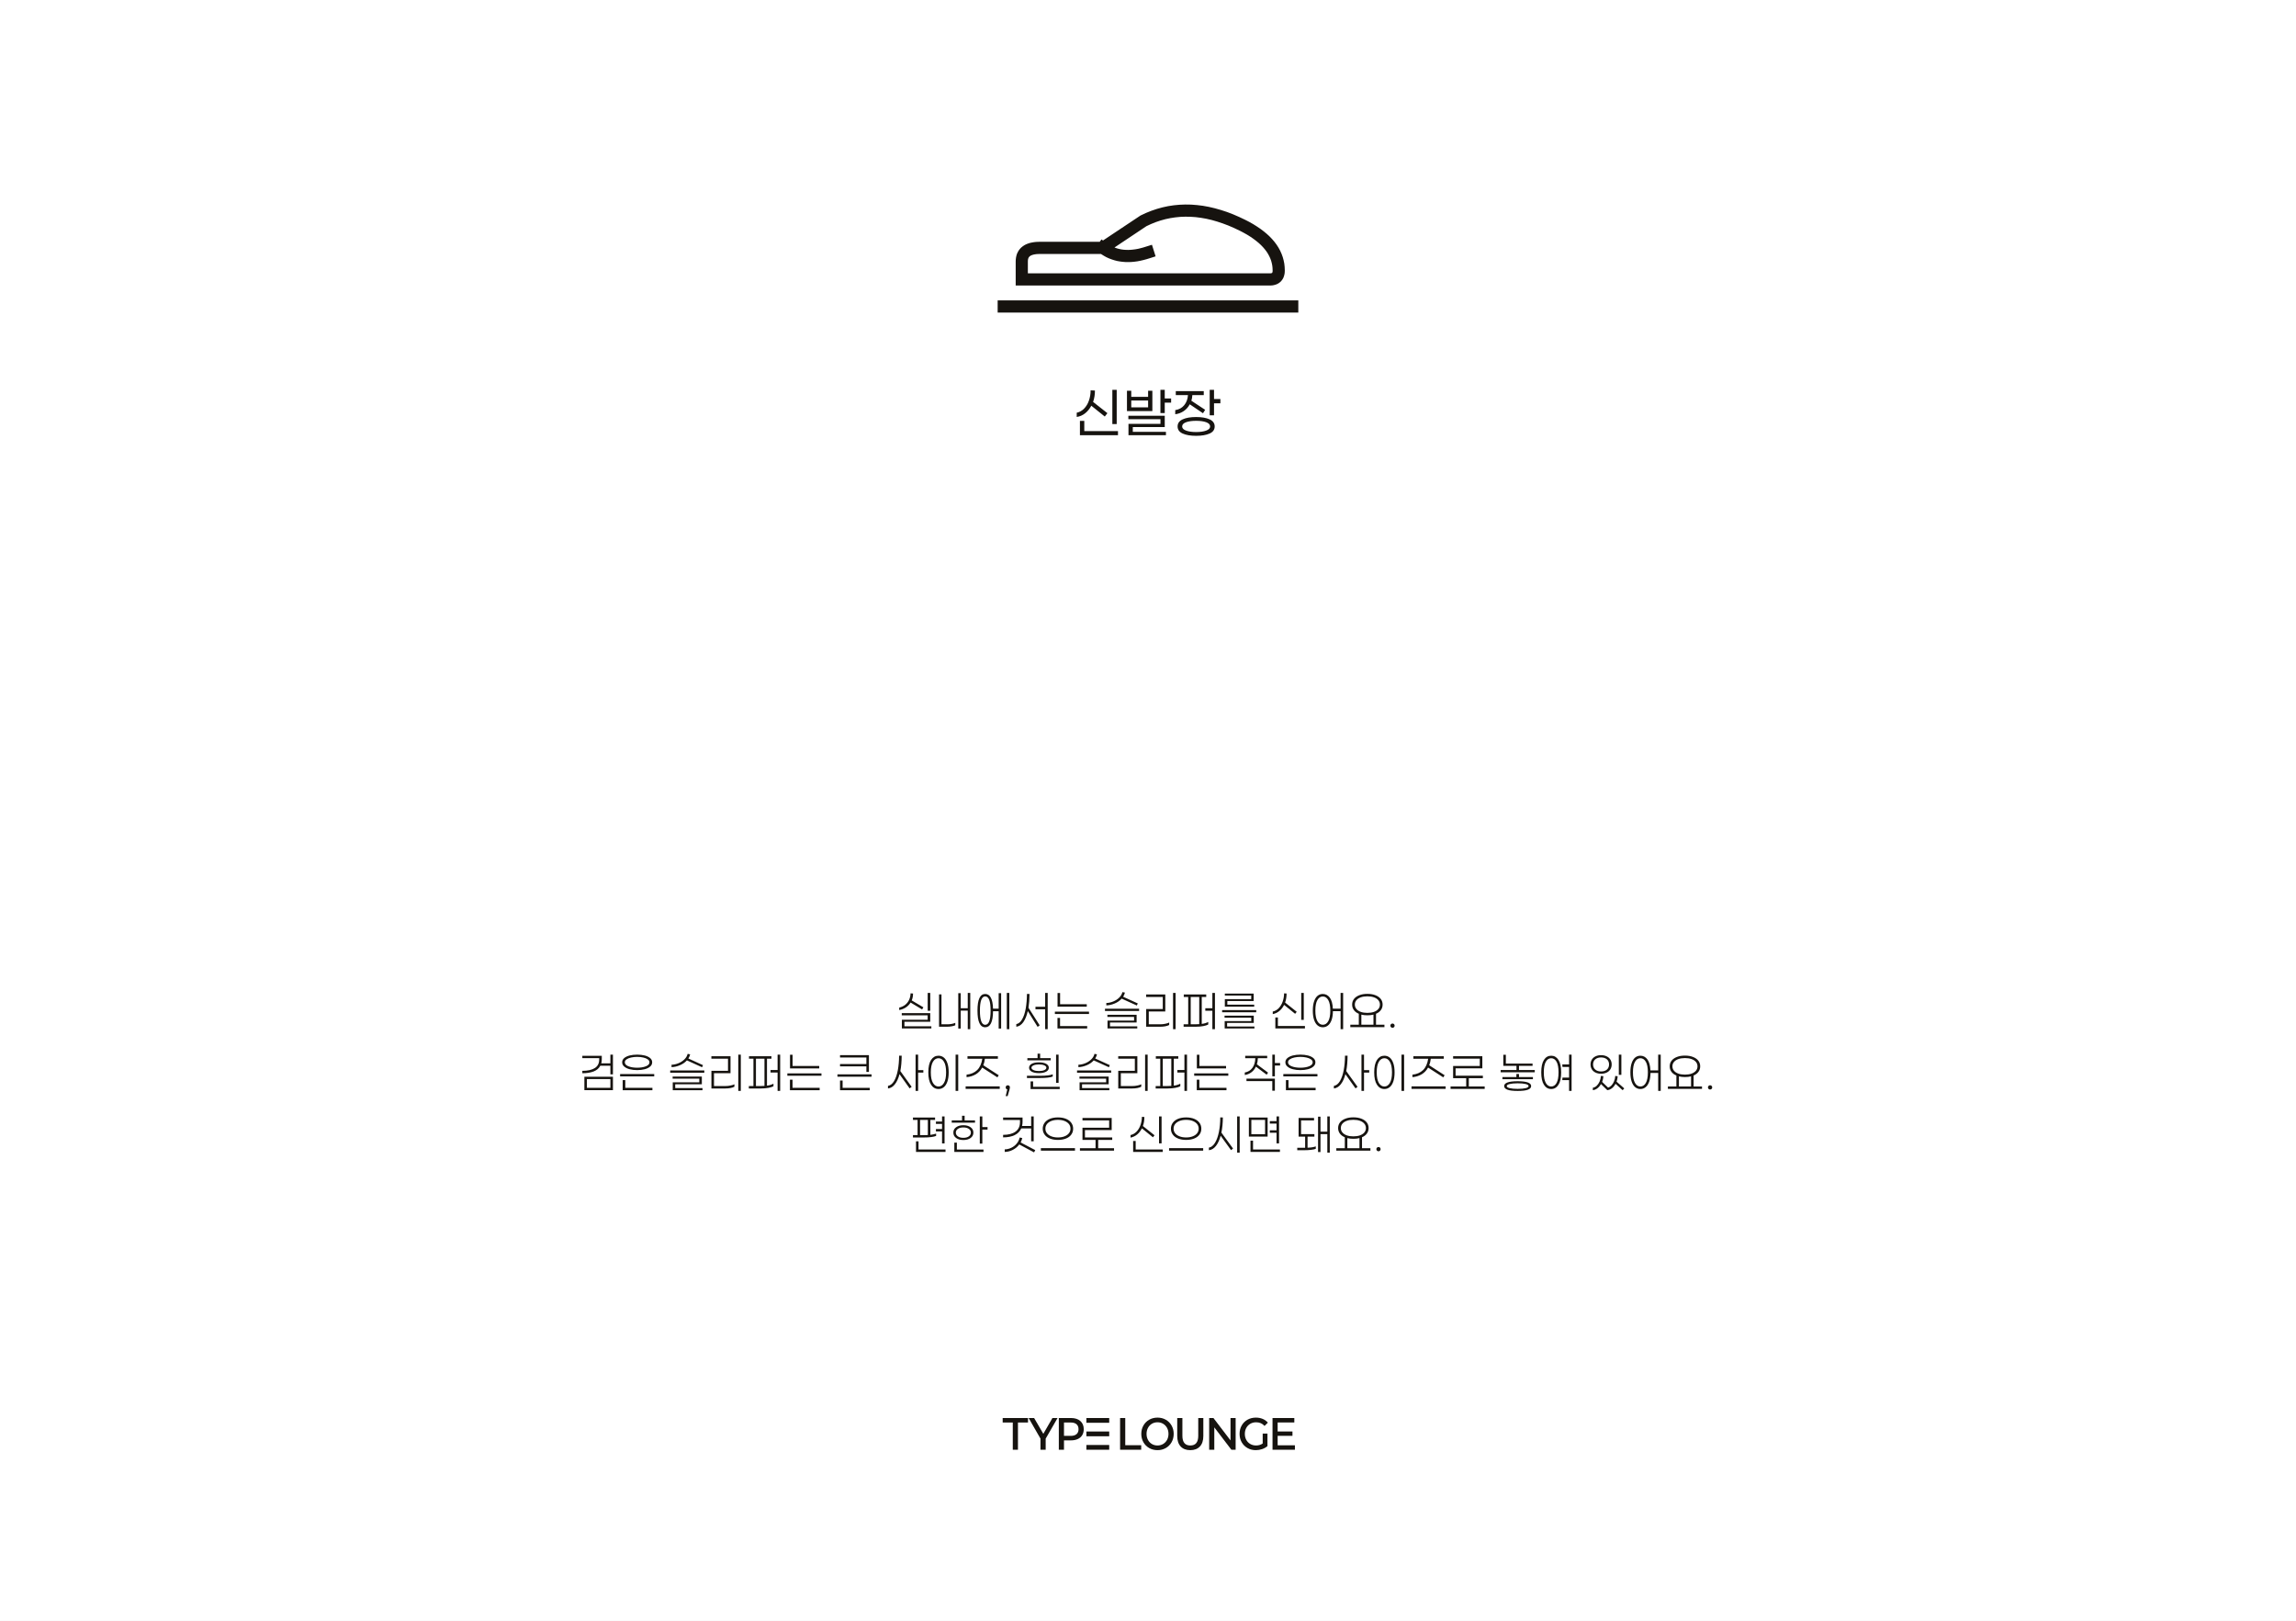
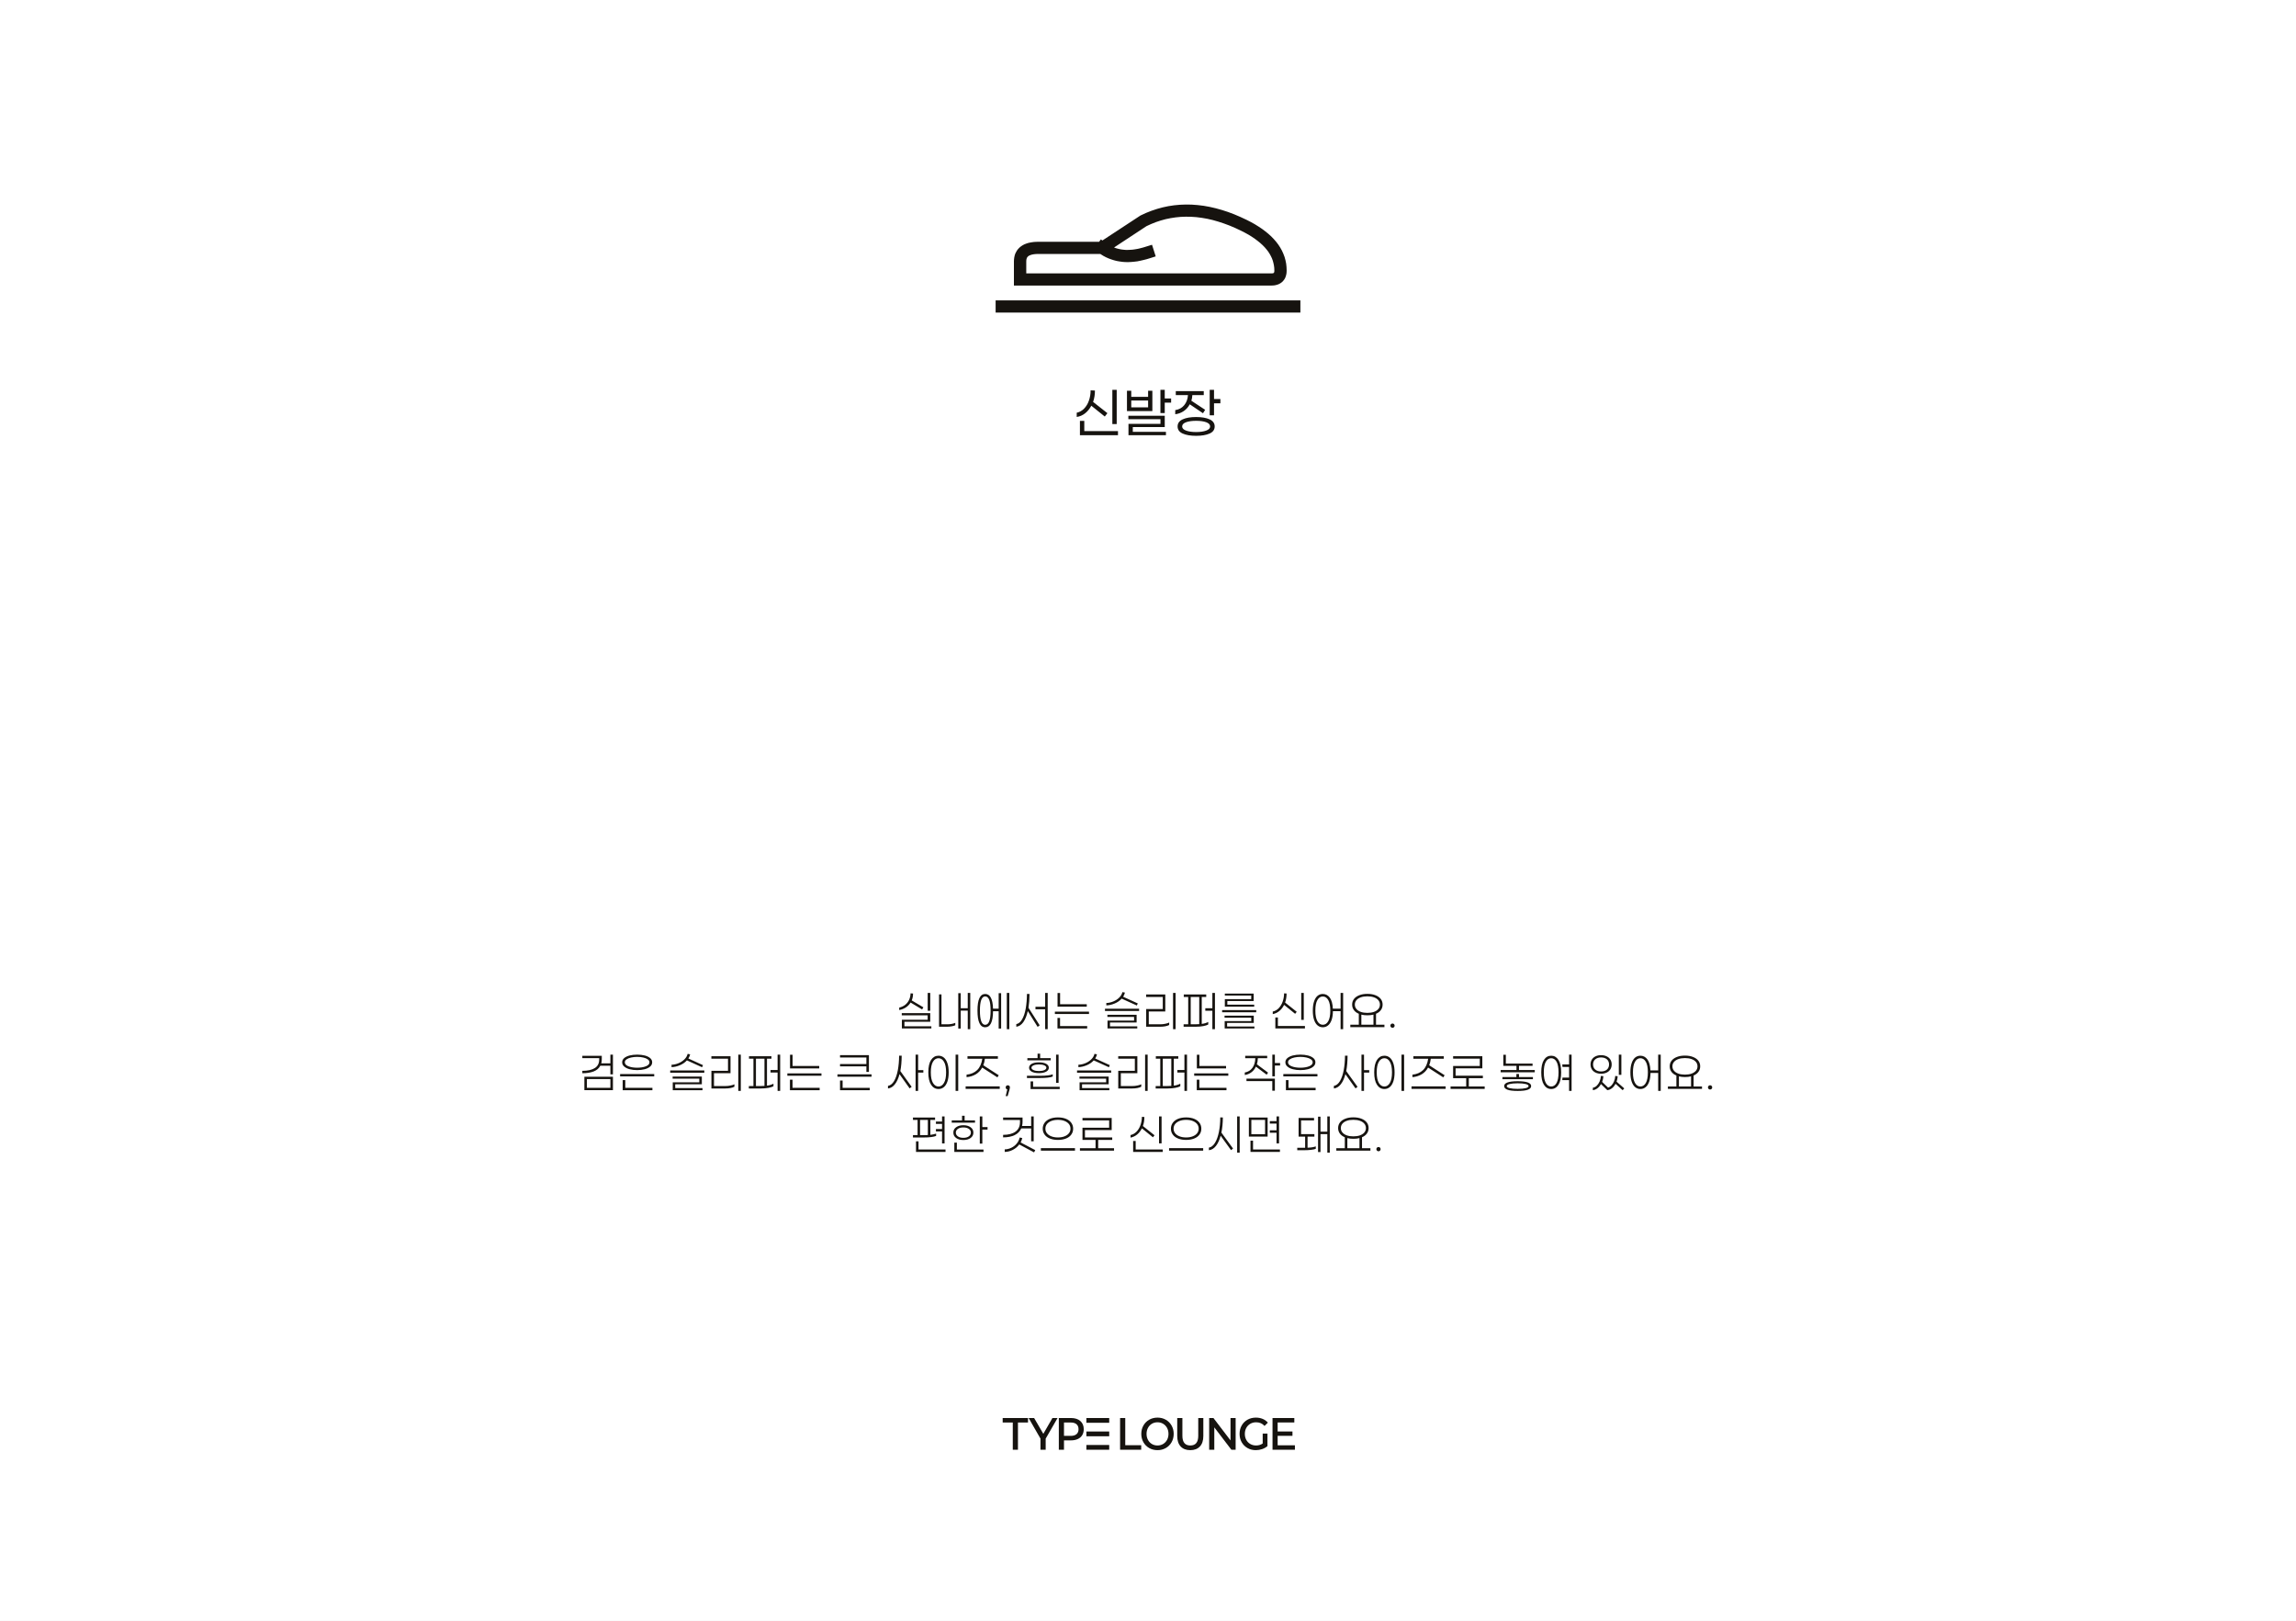
<svg xmlns="http://www.w3.org/2000/svg" viewBox="0 0 595 420" width="595" height="420" role="img" aria-label="신발장 안내문">
  <rect width="595" height="420" fill="#ffffff" />
-   <g transform="translate(239.09,-0.01) scale(1.168127)">
-     <path fill="#16130F" fill-rule="evenodd" d="M77.02 63.35 L77.30 63.34 L77.59 63.32 L77.88 63.27 L78.16 63.20 L78.44 63.11 L78.72 62.99 L78.98 62.84 L79.23 62.66 L79.46 62.46 L79.66 62.23 L79.84 61.98 L79.99 61.72 L80.11 61.44 L80.20 61.16 L80.27 60.88 L80.32 60.59 L80.34 60.30 L80.35 59.99 L80.32 59.24 L80.24 58.49 L80.09 57.75 L79.89 57.02 L79.63 56.31 L79.32 55.62 L78.95 54.94 L78.53 54.29 L78.06 53.66 L77.53 53.04 L76.96 52.45 L76.33 51.87 L75.66 51.32 L74.95 50.78 L74.18 50.26 L73.37 49.75 L72.51 49.26 L71.60 48.79 L70.23 48.14 L68.87 47.55 L67.51 47.03 L66.16 46.59 L64.82 46.21 L63.49 45.90 L62.17 45.66 L60.86 45.50 L59.56 45.40 L58.27 45.38 L56.99 45.43 L55.72 45.55 L54.47 45.74 L53.22 46.01 L51.99 46.35 L50.78 46.76 L49.58 47.24 L48.34 47.82 L40.02 53.36 L39.68 53.12 L39.30 53.65 L25.99 53.65 L25.51 53.66 L25.03 53.69 L24.58 53.75 L24.14 53.83 L23.71 53.93 L23.30 54.07 L22.91 54.23 L22.54 54.43 L22.19 54.67 L21.86 54.94 L21.57 55.25 L21.32 55.58 L21.11 55.95 L20.93 56.33 L20.81 56.73 L20.72 57.15 L20.67 57.57 L20.65 57.97 L20.65 63.35 L77.02 63.35 Z M23.35 58.03 L23.36 57.78 L23.38 57.59 L23.42 57.43 L23.46 57.30 L23.51 57.18 L23.57 57.08 L23.64 57.00 L23.72 56.91 L23.81 56.83 L23.93 56.75 L24.08 56.67 L24.25 56.60 L24.46 56.53 L24.70 56.47 L24.98 56.42 L25.29 56.38 L25.63 56.36 L26.01 56.35 L39.57 56.35 L39.71 56.44 L40.24 56.77 L40.78 57.07 L41.35 57.33 L41.93 57.55 L42.52 57.74 L43.12 57.90 L43.74 58.01 L44.37 58.09 L45.00 58.14 L45.65 58.15 L46.31 58.13 L46.97 58.07 L47.65 57.98 L48.33 57.85 L49.02 57.69 L49.72 57.50 L50.40 57.29 L51.69 56.88 L50.88 54.31 L48.96 54.91 L48.36 55.07 L47.78 55.21 L47.22 55.31 L46.67 55.38 L46.14 55.43 L45.62 55.45 L45.12 55.44 L44.63 55.41 L44.16 55.35 L43.71 55.26 L43.26 55.15 L42.83 55.01 L42.57 54.91 L49.66 50.18 L50.65 49.72 L51.71 49.29 L52.78 48.93 L53.86 48.63 L54.95 48.40 L56.06 48.23 L57.17 48.12 L58.30 48.08 L59.44 48.10 L60.59 48.18 L61.76 48.33 L62.95 48.54 L64.15 48.82 L65.37 49.17 L66.60 49.58 L67.85 50.05 L69.12 50.60 L70.40 51.21 L71.22 51.64 L71.99 52.07 L72.71 52.52 L73.38 52.98 L73.99 53.44 L74.55 53.90 L75.07 54.38 L75.53 54.86 L75.94 55.34 L76.31 55.83 L76.63 56.33 L76.90 56.83 L77.13 57.33 L77.32 57.84 L77.46 58.37 L77.57 58.90 L77.63 59.44 L77.65 60.01 L77.65 60.14 L77.64 60.25 L77.62 60.34 L77.60 60.42 L77.58 60.47 L77.57 60.51 L77.56 60.53 L77.55 60.54 L77.54 60.54 L77.54 60.55 L77.53 60.56 L77.51 60.57 L77.47 60.58 L77.42 60.60 L77.34 60.62 L77.25 60.64 L77.14 60.65 L76.98 60.65 L23.35 60.65 L23.35 58.03 Z M83.35 66.65 L18.00 66.65 L16.65 66.65 L16.65 69.35 L82.00 69.35 L83.35 69.35 L83.35 66.65 Z" />
+   <g transform="translate(239.12,8.62) scale(1.16764)">
+     <path fill="#16130F" fill-rule="evenodd" d="M77.4 55.99 L77.68 55.98 L77.97 55.96 L78.27 55.91 L78.55 55.84 L78.84 55.75 L79.12 55.63 L79.38 55.48 L79.64 55.3 L79.87 55.1 L80.07 54.87 L80.26 54.62 L80.41 54.36 L80.53 54.08 L80.62 53.8 L80.69 53.52 L80.74 53.23 L80.76 52.94 L80.77 52.63 L80.74 51.87 L80.66 51.12 L80.51 50.38 L80.31 49.65 L80.04 48.94 L79.73 48.25 L79.35 47.57 L78.93 46.92 L78.45 46.29 L77.91 45.67 L77.34 45.08 L76.7 44.5 L76.02 43.95 L75.3 43.41 L74.52 42.89 L73.7 42.38 L72.82 41.89 L71.9 41.42 L70.51 40.77 L69.13 40.18 L67.75 39.66 L66.39 39.22 L65.03 38.84 L63.68 38.53 L62.34 38.29 L61.01 38.13 L59.69 38.03 L58.39 38.01 L57.09 38.06 L55.8 38.18 L54.53 38.37 L53.26 38.64 L52.02 38.98 L50.79 39.39 L49.57 39.87 L48.32 40.45 L39.88 45.99 L39.54 45.75 L39.15 46.28 L25.66 46.28 L25.17 46.29 L24.68 46.32 L24.23 46.38 L23.78 46.46 L23.34 46.56 L22.93 46.7 L22.53 46.86 L22.16 47.06 L21.8 47.3 L21.47 47.57 L21.17 47.88 L20.92 48.21 L20.71 48.58 L20.52 48.96 L20.4 49.36 L20.31 49.79 L20.26 50.21 L20.24 50.6 L20.24 55.99 L77.4 55.99 Z M22.98 50.67 L22.99 50.42 L23.01 50.22 L23.05 50.06 L23.09 49.94 L23.14 49.82 L23.2 49.72 L23.27 49.63 L23.35 49.54 L23.44 49.47 L23.57 49.38 L23.72 49.3 L23.89 49.24 L24.1 49.16 L24.35 49.1 L24.63 49.05 L24.95 49.01 L25.29 48.99 L25.68 48.98 L39.42 48.98 L39.57 49.08 L40.1 49.41 L40.65 49.7 L41.23 49.96 L41.82 50.18 L42.42 50.37 L43.02 50.53 L43.65 50.64 L44.29 50.73 L44.93 50.78 L45.59 50.79 L46.26 50.76 L46.93 50.7 L47.62 50.62 L48.31 50.48 L49.01 50.32 L49.72 50.14 L50.41 49.93 L51.71 49.52 L50.89 46.94 L48.95 47.54 L48.34 47.7 L47.75 47.84 L47.18 47.94 L46.62 48.02 L46.09 48.06 L45.56 48.08 L45.05 48.08 L44.56 48.04 L44.08 47.98 L43.62 47.89 L43.17 47.78 L42.73 47.65 L42.47 47.54 L49.66 42.81 L50.66 42.35 L51.73 41.92 L52.82 41.56 L53.91 41.26 L55.02 41.03 L56.14 40.86 L57.27 40.75 L58.42 40.71 L59.57 40.73 L60.74 40.81 L61.92 40.96 L63.13 41.17 L64.35 41.45 L65.58 41.8 L66.83 42.21 L68.1 42.68 L69.39 43.23 L70.68 43.84 L71.52 44.27 L72.3 44.7 L73.03 45.15 L73.71 45.61 L74.32 46.07 L74.89 46.53 L75.42 47.01 L75.89 47.49 L76.3 47.97 L76.68 48.46 L77 48.96 L77.28 49.47 L77.51 49.96 L77.7 50.48 L77.84 51.01 L77.95 51.54 L78.02 52.08 L78.04 52.65 L78.04 52.78 L78.03 52.88 L78.01 52.98 L77.99 53.06 L77.96 53.11 L77.95 53.15 L77.94 53.17 L77.93 53.18 L77.92 53.18 L77.92 53.19 L77.91 53.2 L77.89 53.21 L77.85 53.22 L77.8 53.24 L77.72 53.26 L77.63 53.28 L77.52 53.29 L77.36 53.29 L22.98 53.29 L22.98 50.67 Z M83.82 59.29 L17.55 59.29 L16.18 59.29 L16.18 61.99 L82.45 61.99 L83.82 61.99 L83.82 59.29 Z" />
  </g>
  <g fill="#16130F">
    <path transform="translate(278.35,112.44) scale(1,-1)" d="M9.91 2.54V11.42H11.04V2.54ZM0.68 4.39V5.49Q1.77 5.71 2.59 6.55Q3.41 7.39 3.84 8.63Q4.28 9.88 4.28 11.29L5.4 11.23Q5.4 9.63 4.92 8.29L8.63 5.37L7.95 4.5L4.46 7.3Q3.83 6.11 2.86 5.34Q1.9 4.57 0.68 4.39ZM11.37 -0.34H1.51V3.38H2.64V0.73H11.37Z" />
    <path transform="translate(291.12,112.44) scale(1,-1)" d="M12.37 8.1H10.72V5.4H9.6V11.42H10.72V9.18H12.37ZM0.93 5.91V11.18H2.04V9.6H6.41V11.18H7.51V5.91ZM6.41 8.65H2.04V6.88H6.41ZM11.03 0.53V-0.34H1.32V2.6H9.61V3.81H1.29V4.7H10.72V1.77H2.44V0.53Z" />
    <path transform="translate(303.89,112.44) scale(1,-1)" d="M12.37 7.93H10.72V4.81H9.6V11.42H10.72V9.04H12.37ZM0.67 5.09V6.16Q2.12 6.38 2.99 7.43Q3.86 8.48 3.97 10.06H0.81V11.08H8.06V10.06H5.1Q5.06 9.24 4.85 8.59L8.42 6.24L7.86 5.35L4.43 7.67Q3.87 6.61 2.9 5.93Q1.93 5.26 0.67 5.09ZM10.89 1.93Q10.89 0.68 9.57 0.09Q8.24 -0.5 6.08 -0.5Q3.92 -0.5 2.6 0.09Q1.28 0.68 1.28 1.93Q1.28 3.17 2.6 3.77Q3.92 4.37 6.08 4.37Q8.24 4.37 9.57 3.77Q10.89 3.17 10.89 1.93ZM9.71 1.93Q9.71 2.64 8.7 3.02Q7.68 3.39 6.08 3.39Q4.48 3.39 3.47 3.02Q2.46 2.64 2.46 1.93Q2.46 1.23 3.47 0.86Q4.48 0.48 6.08 0.48Q7.68 0.48 8.7 0.86Q9.71 1.23 9.71 1.93Z" />
  </g>
  <g fill="#16130F">
    <path transform="translate(232.47,266.28) scale(1,-1)" d="M7.94 4.35V8.97H8.6V4.35ZM0.56 4.53V5.17Q1.45 5.37 2.12 5.9Q2.79 6.44 3.14 7.22Q3.48 7.99 3.5 8.86L4.14 8.82Q4.14 7.83 3.8 7.03L6.82 5.24L6.49 4.69L3.51 6.48Q3.04 5.72 2.29 5.22Q1.53 4.72 0.56 4.53ZM8.89 -0.23H1.25V2.02H7.93V3.17H1.22V3.74H8.6V1.49H1.91V0.33H8.89Z" />
    <path transform="translate(242.59,266.28) scale(1,-1)" d="M8.85 -0.42H8.2V4.38H6.38V-0.26H5.74V8.91H6.38V5.01H8.2V8.97H8.85ZM4.97 1.22V0.59Q4.57 0.4 4 0.31Q3.43 0.21 2.8 0.21H0.76V8.59H1.39V0.84H2.9Q3.47 0.84 4.02 0.94Q4.56 1.04 4.97 1.22Z" />
    <path transform="translate(252.71,266.28) scale(1,-1)" d="M8.85 -0.42H8.2V8.97H8.85ZM6.73 8.91V-0.26H6.09V4.23H4.63Q4.61 2.13 4.1 1.1Q3.59 0.07 2.6 0.07Q0.6 0.07 0.6 4.39Q0.6 8.7 2.6 8.7Q4.51 8.7 4.63 4.89H6.09V8.91ZM4 4.39Q4 6.25 3.65 7.16Q3.3 8.07 2.6 8.07Q1.23 8.07 1.23 4.39Q1.23 0.71 2.6 0.71Q3.3 0.71 3.65 1.62Q4 2.53 4 4.39Z" />
    <path transform="translate(262.83,266.28) scale(1,-1)" d="M8.68 -0.42H8.02V4.74H5.51V5.39H8.02V8.97H8.68ZM3.7 5.12 6.6 0.57 6.07 0.17 3.52 4.27Q3.1 2.44 2.35 1.39Q1.59 0.34 0.54 0.21V0.89Q1.45 1.06 2.07 2.16Q2.69 3.25 2.99 4.96Q3.29 6.67 3.3 8.71L3.97 8.7Q3.95 6.7 3.7 5.12Z" />
    <path transform="translate(272.95,266.28) scale(1,-1)" d="M8.68 6.04V5.41H1.11V8.95H1.77V6.04ZM0.42 3.51V4.12H9.26V3.51ZM8.79 0.38V-0.24H1.09V2.49H1.76V0.38Z" />
    <path transform="translate(285.93,266.28) scale(1,-1)" d="M0.77 5.74V6.36Q1.65 6.38 2.55 6.75Q3.45 7.11 4.1 7.75Q4.75 8.38 4.94 9.18L5.59 9.06Q5.45 8.47 5.13 7.98L8.92 6.25L8.68 5.71L4.75 7.49Q4.05 6.71 2.95 6.24Q1.85 5.77 0.77 5.74ZM9.26 4.29H0.42V4.88H9.26ZM8.79 0.31V-0.24H1.08V1.8H7.96V2.75H1.05V3.3H8.62V1.3H1.72V0.31Z" />
    <path transform="translate(296.05,266.28) scale(1,-1)" d="M7.94 -0.42V8.97H8.6V-0.42ZM1.65 4.17V0.84H4.63Q5.27 0.84 5.9 0.97Q6.54 1.09 6.94 1.3V0.66Q6.54 0.44 5.9 0.32Q5.27 0.21 4.62 0.21H0.98V4.79H5.28V7.93H0.97V8.57H5.93V4.17Z" />
    <path transform="translate(306.17,266.28) scale(1,-1)" d="M8.68 -0.42H8.01V4.35H6.18V5H8.01V8.97H8.68ZM6.94 1.45V0.78Q6.48 0.53 5.63 0.37Q4.78 0.21 3.7 0.21H0.56V0.84H1.75V7.93H0.6V8.57H6.42V7.93H5.26V0.94Q6.21 1.06 6.94 1.45ZM4.61 0.88V7.93H2.4V0.84H3.53Q4.13 0.84 4.61 0.88Z" />
    <path transform="translate(316.29,266.28) scale(1,-1)" d="M1.77 6.87V5.93H8.73V5.41H1.12V7.36H7.96V8.29H1.12V8.8H8.59V6.87ZM0.42 3.96V4.52H9.26V3.96ZM1.71 1.2V0.27H8.79V-0.24H1.08V1.67H7.97V2.55H1.05V3.08H8.62V1.2Z" />
    <path transform="translate(329.27,266.28) scale(1,-1)" d="M7.94 1.99V8.97H8.6V1.99ZM0.56 3.48V4.14Q1.45 4.34 2.11 5.02Q2.77 5.71 3.13 6.72Q3.48 7.72 3.5 8.86L4.14 8.82Q4.14 7.53 3.76 6.48L6.77 4.08L6.36 3.56L3.5 5.87Q3.02 4.91 2.27 4.29Q1.52 3.67 0.56 3.48ZM8.9 -0.23H1.23V2.6H1.89V0.4H8.9Z" />
    <path transform="translate(339.39,266.28) scale(1,-1)" d="M8.68 -0.42H8.02V4.24H6.03Q6.01 2.87 5.68 1.94Q5.34 1 4.75 0.54Q4.17 0.07 3.41 0.07Q2.64 0.07 2.06 0.55Q1.48 1.03 1.15 1.99Q0.82 2.96 0.82 4.39Q0.82 5.82 1.15 6.78Q1.48 7.75 2.06 8.23Q2.64 8.7 3.41 8.7Q4.52 8.7 5.23 7.74Q5.93 6.77 6.01 4.9H8.02V8.97H8.68ZM5.35 4.39Q5.35 6.21 4.82 7.13Q4.29 8.05 3.41 8.05Q2.54 8.05 2.01 7.13Q1.48 6.2 1.48 4.39Q1.48 2.58 2.01 1.65Q2.54 0.72 3.41 0.72Q4.29 0.72 4.82 1.64Q5.35 2.57 5.35 4.39Z" />
    <path transform="translate(349.51,266.28) scale(1,-1)" d="M9.26 0.1H0.42V0.73H2.62V3.57Q1.78 3.92 1.34 4.53Q0.89 5.13 0.89 5.95Q0.89 6.8 1.38 7.42Q1.87 8.04 2.76 8.38Q3.65 8.73 4.84 8.73Q6.03 8.73 6.92 8.38Q7.81 8.04 8.3 7.42Q8.79 6.8 8.79 5.95Q8.79 5.13 8.34 4.53Q7.9 3.92 7.08 3.57V0.73H9.26ZM1.59 5.95Q1.59 5.3 1.99 4.82Q2.4 4.33 3.13 4.06Q3.86 3.8 4.84 3.8Q5.82 3.8 6.55 4.06Q7.28 4.33 7.69 4.82Q8.09 5.3 8.09 5.95Q8.09 6.59 7.69 7.08Q7.28 7.57 6.55 7.83Q5.82 8.09 4.84 8.09Q3.86 8.09 3.13 7.83Q2.4 7.57 1.99 7.08Q1.59 6.59 1.59 5.95ZM6.42 0.73V3.35Q5.72 3.17 4.84 3.17Q3.97 3.17 3.28 3.35V0.73Z" />
    <path transform="translate(359.63,266.28) scale(1,-1)" d="M0.68 0.49Q0.68 0.72 0.84 0.88Q1 1.04 1.23 1.04Q1.47 1.04 1.63 0.88Q1.78 0.72 1.78 0.49Q1.78 0.26 1.63 0.1Q1.47 -0.06 1.23 -0.06Q1 -0.06 0.84 0.1Q0.68 0.26 0.68 0.49Z" />
  </g>
  <g fill="#16130F">
    <path transform="translate(150.16,282.28) scale(1,-1)" d="M8.68 3.86H8.02V6.1H5.4Q4.89 5.11 3.7 4.63Q2.51 4.16 0.75 4.16V4.78Q2.85 4.78 3.98 5.5Q5.12 6.22 5.12 7.71V8.07H0.75V8.68H5.79V7.79Q5.79 7.24 5.66 6.73H8.02V8.97H8.68ZM8.68 3.25V-0.23H1.28V3.25ZM8.02 0.38V2.64H1.93V0.38Z" />
    <path transform="translate(160.28,282.28) scale(1,-1)" d="M8.73 6.99Q8.73 6.34 8.2 5.89Q7.68 5.43 6.79 5.2Q5.9 4.97 4.84 4.97Q3.78 4.97 2.89 5.2Q2 5.43 1.48 5.89Q0.95 6.34 0.95 6.99Q0.95 7.64 1.48 8.09Q2 8.53 2.89 8.76Q3.78 8.98 4.84 8.98Q5.9 8.98 6.79 8.76Q7.68 8.53 8.2 8.09Q8.73 7.64 8.73 6.99ZM1.64 6.99Q1.64 6.33 2.57 5.96Q3.51 5.59 4.84 5.59Q6.17 5.59 7.1 5.96Q8.03 6.33 8.03 6.99Q8.03 7.43 7.59 7.75Q7.15 8.07 6.42 8.23Q5.68 8.4 4.84 8.4Q4 8.4 3.26 8.23Q2.53 8.07 2.08 7.75Q1.64 7.43 1.64 6.99ZM0.42 3.34V3.95H9.26V3.34ZM8.79 0.38V-0.24H1.09V2.37H1.76V0.38Z" />
    <path transform="translate(173.26,282.28) scale(1,-1)" d="M0.77 5.74V6.36Q1.65 6.38 2.55 6.75Q3.45 7.11 4.1 7.75Q4.75 8.38 4.94 9.18L5.59 9.06Q5.45 8.47 5.13 7.98L8.92 6.25L8.68 5.71L4.75 7.49Q4.05 6.71 2.95 6.24Q1.85 5.77 0.77 5.74ZM9.26 4.29H0.42V4.88H9.26ZM8.79 0.31V-0.24H1.08V1.8H7.96V2.75H1.05V3.3H8.62V1.3H1.72V0.31Z" />
    <path transform="translate(183.38,282.28) scale(1,-1)" d="M7.94 -0.42V8.97H8.6V-0.42ZM1.65 4.17V0.84H4.63Q5.27 0.84 5.9 0.97Q6.54 1.09 6.94 1.3V0.66Q6.54 0.44 5.9 0.32Q5.27 0.21 4.62 0.21H0.98V4.79H5.28V7.93H0.97V8.57H5.93V4.17Z" />
    <path transform="translate(193.5,282.28) scale(1,-1)" d="M8.68 -0.42H8.01V4.35H6.18V5H8.01V8.97H8.68ZM6.94 1.45V0.78Q6.48 0.53 5.63 0.37Q4.78 0.21 3.7 0.21H0.56V0.84H1.75V7.93H0.6V8.57H6.42V7.93H5.26V0.94Q6.21 1.06 6.94 1.45ZM4.61 0.88V7.93H2.4V0.84H3.53Q4.13 0.84 4.61 0.88Z" />
    <path transform="translate(203.62,282.28) scale(1,-1)" d="M8.68 6.04V5.41H1.11V8.95H1.77V6.04ZM0.42 3.51V4.12H9.26V3.51ZM8.79 0.38V-0.24H1.09V2.49H1.76V0.38Z" />
    <path transform="translate(216.6,282.28) scale(1,-1)" d="M1.09 5.94V6.54H7.92V8.24H1.09V8.85H8.58V4.5H7.92V5.94ZM9.26 3.26H0.42V3.87H9.26ZM8.79 0.37V-0.24H1.09V2.27H1.76V0.37Z" />
    <path transform="translate(229.58,282.28) scale(1,-1)" d="M8.35 4.33V-0.42H7.69V8.97H8.35V4.97H9.7V4.33ZM3.74 4.72 6.67 0.64 6.15 0.23 3.53 3.91Q3.09 2.26 2.33 1.3Q1.58 0.33 0.54 0.21V0.88Q1.48 1.05 2.13 2.15Q2.77 3.25 3.09 4.96Q3.41 6.67 3.42 8.71L4.09 8.7Q4.07 6.39 3.74 4.72Z" />
    <path transform="translate(239.7,282.28) scale(1,-1)" d="M7.94 -0.42V8.97H8.62V-0.42ZM6.15 4.39Q6.15 2.96 5.81 1.99Q5.48 1.03 4.88 0.55Q4.29 0.07 3.51 0.07Q2.31 0.07 1.59 1.17Q0.87 2.26 0.87 4.39Q0.87 6.51 1.59 7.61Q2.31 8.7 3.51 8.7Q4.29 8.7 4.88 8.23Q5.48 7.75 5.81 6.78Q6.15 5.82 6.15 4.39ZM1.52 4.39Q1.52 2.58 2.07 1.65Q2.62 0.72 3.51 0.72Q4.39 0.72 4.93 1.65Q5.48 2.58 5.48 4.39Q5.48 6.2 4.93 7.13Q4.39 8.05 3.51 8.05Q2.62 8.05 2.07 7.13Q1.52 6.2 1.52 4.39Z" />
    <path transform="translate(249.82,282.28) scale(1,-1)" d="M0.66 3.14V3.79Q2.35 3.97 3.4 4.97Q4.45 5.98 4.74 7.92H0.9V8.56H8.78V7.92H5.41Q5.3 6.94 5 6.22L9 3.64L8.65 3.09L4.71 5.63Q4.09 4.5 3.05 3.88Q2 3.26 0.66 3.14ZM9.26 0.1H0.42V0.75H9.26Z" />
    <path transform="translate(259.94,282.28) scale(1,-1)" d="M1.78 0.49Q1.78 0.31 1.67 -0.09L1.19 -1.77H0.68L1.09 -0.04Q0.9 0.01 0.79 0.15Q0.68 0.29 0.68 0.49Q0.68 0.73 0.84 0.89Q1 1.04 1.23 1.04Q1.48 1.04 1.63 0.88Q1.78 0.72 1.78 0.49Z" />
    <path transform="translate(265.71,282.28) scale(1,-1)" d="M0.53 7.5V8.07H3.17V9.23H3.84V8.07H6.58V7.5ZM7.97 1.66V8.98H8.62V1.66ZM3.52 6.98Q4.71 6.98 5.4 6.6Q6.09 6.22 6.09 5.59Q6.09 4.95 5.4 4.57Q4.71 4.19 3.52 4.19Q2.33 4.19 1.65 4.57Q0.97 4.95 0.97 5.59Q0.97 6.22 1.65 6.6Q2.33 6.98 3.52 6.98ZM3.52 6.44Q2.66 6.44 2.13 6.2Q1.59 5.95 1.59 5.59Q1.59 5.22 2.13 4.97Q2.66 4.73 3.52 4.73Q4.4 4.73 4.93 4.97Q5.45 5.21 5.45 5.59Q5.45 5.96 4.93 6.2Q4.4 6.44 3.52 6.44ZM3.8 2.92H0.42V3.5H3.86Q6.21 3.5 7.1 3.89V3.3Q6.67 3.12 5.81 3.02Q4.94 2.92 3.8 2.92ZM8.91 0.06H1.36V2.05H2.02V0.65H8.91Z" />
    <path transform="translate(278.69,282.28) scale(1,-1)" d="M0.77 5.74V6.36Q1.65 6.38 2.55 6.75Q3.45 7.11 4.1 7.75Q4.75 8.38 4.94 9.18L5.59 9.06Q5.45 8.47 5.13 7.98L8.92 6.25L8.68 5.71L4.75 7.49Q4.05 6.71 2.95 6.24Q1.85 5.77 0.77 5.74ZM9.26 4.29H0.42V4.88H9.26ZM8.79 0.31V-0.24H1.08V1.8H7.96V2.75H1.05V3.3H8.62V1.3H1.72V0.31Z" />
    <path transform="translate(288.81,282.28) scale(1,-1)" d="M7.94 -0.42V8.97H8.6V-0.42ZM1.65 4.17V0.84H4.63Q5.27 0.84 5.9 0.97Q6.54 1.09 6.94 1.3V0.66Q6.54 0.44 5.9 0.32Q5.27 0.21 4.62 0.21H0.98V4.79H5.28V7.93H0.97V8.57H5.93V4.17Z" />
    <path transform="translate(298.93,282.28) scale(1,-1)" d="M8.68 -0.42H8.01V4.35H6.18V5H8.01V8.97H8.68ZM6.94 1.45V0.78Q6.48 0.53 5.63 0.37Q4.78 0.21 3.7 0.21H0.56V0.84H1.75V7.93H0.6V8.57H6.42V7.93H5.26V0.94Q6.21 1.06 6.94 1.45ZM4.61 0.88V7.93H2.4V0.84H3.53Q4.13 0.84 4.61 0.88Z" />
    <path transform="translate(309.05,282.28) scale(1,-1)" d="M8.68 6.04V5.41H1.11V8.95H1.77V6.04ZM0.42 3.51V4.12H9.26V3.51ZM8.79 0.38V-0.24H1.09V2.49H1.76V0.38Z" />
    <path transform="translate(322.03,282.28) scale(1,-1)" d="M8.35 6.15V3.36H7.69V8.97H8.35V6.8H9.7V6.15ZM0.55 3.7V4.35Q1.8 4.57 2.51 5.53Q3.23 6.49 3.28 8.05H0.66V8.67H6.36V8.05H3.94Q3.9 7.11 3.69 6.47L6.58 4.31L6.22 3.78L3.43 5.87Q3.01 4.96 2.27 4.41Q1.54 3.86 0.55 3.7ZM8.35 2.75V-0.37H7.68V2.13H0.99V2.75Z" />
    <path transform="translate(332.15,282.28) scale(1,-1)" d="M8.73 6.99Q8.73 6.34 8.2 5.89Q7.68 5.43 6.79 5.2Q5.9 4.97 4.84 4.97Q3.78 4.97 2.89 5.2Q2 5.43 1.48 5.89Q0.95 6.34 0.95 6.99Q0.95 7.64 1.48 8.09Q2 8.53 2.89 8.76Q3.78 8.98 4.84 8.98Q5.9 8.98 6.79 8.76Q7.68 8.53 8.2 8.09Q8.73 7.64 8.73 6.99ZM1.64 6.99Q1.64 6.33 2.57 5.96Q3.51 5.59 4.84 5.59Q6.17 5.59 7.1 5.96Q8.03 6.33 8.03 6.99Q8.03 7.43 7.59 7.75Q7.15 8.07 6.42 8.23Q5.68 8.4 4.84 8.4Q4 8.4 3.26 8.23Q2.53 8.07 2.08 7.75Q1.64 7.43 1.64 6.99ZM0.42 3.34V3.95H9.26V3.34ZM8.79 0.38V-0.24H1.09V2.37H1.76V0.38Z" />
    <path transform="translate(345.13,282.28) scale(1,-1)" d="M8.35 4.33V-0.42H7.69V8.97H8.35V4.97H9.7V4.33ZM3.74 4.72 6.67 0.64 6.15 0.23 3.53 3.91Q3.09 2.26 2.33 1.3Q1.58 0.33 0.54 0.21V0.88Q1.48 1.05 2.13 2.15Q2.77 3.25 3.09 4.96Q3.41 6.67 3.42 8.71L4.09 8.7Q4.07 6.39 3.74 4.72Z" />
    <path transform="translate(355.25,282.28) scale(1,-1)" d="M7.94 -0.42V8.97H8.62V-0.42ZM6.15 4.39Q6.15 2.96 5.81 1.99Q5.48 1.03 4.88 0.55Q4.29 0.07 3.51 0.07Q2.31 0.07 1.59 1.17Q0.87 2.26 0.87 4.39Q0.87 6.51 1.59 7.61Q2.31 8.7 3.51 8.7Q4.29 8.7 4.88 8.23Q5.48 7.75 5.81 6.78Q6.15 5.82 6.15 4.39ZM1.52 4.39Q1.52 2.58 2.07 1.65Q2.62 0.72 3.51 0.72Q4.39 0.72 4.93 1.65Q5.48 2.58 5.48 4.39Q5.48 6.2 4.93 7.13Q4.39 8.05 3.51 8.05Q2.62 8.05 2.07 7.13Q1.52 6.2 1.52 4.39Z" />
    <path transform="translate(365.37,282.28) scale(1,-1)" d="M0.66 3.14V3.79Q2.35 3.97 3.4 4.97Q4.45 5.98 4.74 7.92H0.9V8.56H8.78V7.92H5.41Q5.3 6.94 5 6.22L9 3.64L8.65 3.09L4.71 5.63Q4.09 4.5 3.05 3.88Q2 3.26 0.66 3.14ZM9.26 0.1H0.42V0.75H9.26Z" />
    <path transform="translate(375.49,282.28) scale(1,-1)" d="M9.26 0.1H0.42V0.73H4.47V2.88H1.08V6.04H7.99V7.94H1.08V8.57H8.65V5.43H1.72V3.52H8.79V2.88H5.15V0.73H9.26Z" />
    <path transform="translate(388.47,282.28) scale(1,-1)" d="M9.26 4.41H0.42V4.99H4.52V6.07H1.11V8.95H1.77V6.66H8.69V6.07H5.17V4.99H9.26ZM8.78 3.17V2.62H0.88V3.17H4.5V3.97H5.17V3.17ZM8.32 0.83Q8.32 0.21 7.47 -0.11Q6.62 -0.43 4.83 -0.43Q3.03 -0.43 2.18 -0.11Q1.33 0.21 1.33 0.83Q1.33 2.09 4.83 2.09Q8.32 2.09 8.32 0.83ZM7.66 0.83Q7.66 1.17 6.91 1.36Q6.16 1.55 4.83 1.55Q3.5 1.55 2.75 1.36Q2 1.17 2 0.83Q2 0.49 2.75 0.3Q3.5 0.11 4.83 0.11Q6.17 0.11 6.92 0.3Q7.66 0.49 7.66 0.83Z" />
    <path transform="translate(398.59,282.28) scale(1,-1)" d="M8.68 -0.42H8.03V2.38H6.27L6.32 3.03H8.03V5.78H6.32L6.27 6.44H8.03V8.97H8.68ZM5.98 4.39Q5.98 2.26 5.28 1.17Q4.58 0.07 3.4 0.07Q2.21 0.07 1.52 1.17Q0.82 2.26 0.82 4.39Q0.82 6.51 1.52 7.61Q2.21 8.7 3.4 8.7Q4.58 8.7 5.28 7.61Q5.98 6.51 5.98 4.39ZM5.3 4.39Q5.3 6.21 4.79 7.13Q4.27 8.05 3.4 8.05Q2.53 8.05 2 7.13Q1.48 6.21 1.48 4.39Q1.48 2.57 2 1.64Q2.53 0.72 3.4 0.72Q4.27 0.72 4.79 1.64Q5.3 2.57 5.3 4.39Z" />
    <path transform="translate(411.57,282.28) scale(1,-1)" d="M7.94 3.74V8.97H8.6V3.74ZM3.34 4.03Q2.51 4.03 1.89 4.34Q1.27 4.64 0.94 5.19Q0.61 5.73 0.61 6.44Q0.61 7.14 0.94 7.68Q1.27 8.23 1.89 8.53Q2.51 8.84 3.34 8.84Q4.18 8.84 4.8 8.53Q5.43 8.23 5.76 7.68Q6.09 7.14 6.09 6.44Q6.09 5.73 5.76 5.19Q5.43 4.64 4.8 4.34Q4.18 4.03 3.34 4.03ZM3.34 4.62Q4.28 4.62 4.85 5.1Q5.41 5.59 5.41 6.44Q5.41 7.28 4.85 7.77Q4.28 8.25 3.34 8.25Q2.41 8.25 1.84 7.77Q1.27 7.28 1.27 6.44Q1.27 5.6 1.84 5.11Q2.41 4.62 3.34 4.62ZM4.96 -0.23 3.31 1.36Q2.93 0.67 2.39 0.26Q1.85 -0.16 1.21 -0.23V0.4Q1.74 0.48 2.2 0.9Q2.66 1.33 2.96 2.01Q3.25 2.69 3.3 3.46L3.94 3.39Q3.89 2.6 3.62 1.91L5.15 0.44Q5.62 0.56 6.04 1Q6.45 1.44 6.71 2.08Q6.97 2.73 7.02 3.46L7.65 3.37Q7.59 2.6 7.36 1.97L9.35 0.23L8.93 -0.24L7.09 1.42Q6.72 0.71 6.17 0.28Q5.61 -0.16 4.96 -0.23Z" />
    <path transform="translate(421.69,282.28) scale(1,-1)" d="M8.68 -0.42H8.02V4.24H6.03Q6.01 2.87 5.68 1.94Q5.34 1 4.75 0.54Q4.17 0.07 3.41 0.07Q2.64 0.07 2.06 0.55Q1.48 1.03 1.15 1.99Q0.82 2.96 0.82 4.39Q0.82 5.82 1.15 6.78Q1.48 7.75 2.06 8.23Q2.64 8.7 3.41 8.7Q4.52 8.7 5.23 7.74Q5.93 6.77 6.01 4.9H8.02V8.97H8.68ZM5.35 4.39Q5.35 6.21 4.82 7.13Q4.29 8.05 3.41 8.05Q2.54 8.05 2.01 7.13Q1.48 6.2 1.48 4.39Q1.48 2.58 2.01 1.65Q2.54 0.72 3.41 0.72Q4.29 0.72 4.82 1.64Q5.35 2.57 5.35 4.39Z" />
    <path transform="translate(431.81,282.28) scale(1,-1)" d="M9.26 0.1H0.42V0.73H2.62V3.57Q1.78 3.92 1.34 4.53Q0.89 5.13 0.89 5.95Q0.89 6.8 1.38 7.42Q1.87 8.04 2.76 8.38Q3.65 8.73 4.84 8.73Q6.03 8.73 6.92 8.38Q7.81 8.04 8.3 7.42Q8.79 6.8 8.79 5.95Q8.79 5.13 8.34 4.53Q7.9 3.92 7.08 3.57V0.73H9.26ZM1.59 5.95Q1.59 5.3 1.99 4.82Q2.4 4.33 3.13 4.06Q3.86 3.8 4.84 3.8Q5.82 3.8 6.55 4.06Q7.28 4.33 7.69 4.82Q8.09 5.3 8.09 5.95Q8.09 6.59 7.69 7.08Q7.28 7.57 6.55 7.83Q5.82 8.09 4.84 8.09Q3.86 8.09 3.13 7.83Q2.4 7.57 1.99 7.08Q1.59 6.59 1.59 5.95ZM6.42 0.73V3.35Q5.72 3.17 4.84 3.17Q3.97 3.17 3.28 3.35V0.73Z" />
    <path transform="translate(441.93,282.28) scale(1,-1)" d="M0.68 0.49Q0.68 0.72 0.84 0.88Q1 1.04 1.23 1.04Q1.47 1.04 1.63 0.88Q1.78 0.72 1.78 0.49Q1.78 0.26 1.63 0.1Q1.47 -0.06 1.23 -0.06Q1 -0.06 0.84 0.1Q0.68 0.26 0.68 0.49Z" />
  </g>
  <g fill="#16130F">
    <path transform="translate(236.1,298.28) scale(1,-1)" d="M6.44 5.08V5.7H8.03V7.03H6.44V7.63H8.03V8.97H8.68V1.97H8.03V5.08ZM3.25 3.51H0.49V4.12H1.69V8.07H0.49V8.68H6.22V8.07H5V4.19Q5.9 4.3 6.49 4.52V3.91Q6.04 3.73 5.21 3.62Q4.38 3.51 3.25 3.51ZM4.35 4.14V8.07H2.33V4.12H3.17Q3.64 4.12 4.35 4.14ZM8.93 -0.23H1.28V2.51H1.93V0.4H8.93Z" />
    <path transform="translate(246.22,298.28) scale(1,-1)" d="M0.42 7.35V7.94H3.09V9.14H3.76V7.94H6.45V7.35ZM9.7 5.55H8.35V1.92H7.69V8.97H8.35V6.21H9.7ZM0.84 4.78Q0.84 5.66 1.56 6.17Q2.29 6.69 3.43 6.69Q4.57 6.69 5.3 6.17Q6.03 5.66 6.03 4.78Q6.03 3.89 5.3 3.37Q4.57 2.85 3.43 2.85Q2.3 2.85 1.57 3.37Q0.84 3.89 0.84 4.78ZM1.48 4.78Q1.48 4.18 2.01 3.8Q2.54 3.42 3.43 3.42Q4.33 3.42 4.85 3.8Q5.38 4.18 5.38 4.78Q5.38 5.38 4.85 5.74Q4.33 6.11 3.43 6.11Q2.54 6.11 2.01 5.74Q1.48 5.37 1.48 4.78ZM8.65 0.39V-0.23H1.09V2.18H1.75V0.39Z" />
    <path transform="translate(259.2,298.28) scale(1,-1)" d="M0.75 3.54V4.19Q2.82 4.19 3.97 5.03Q5.12 5.87 5.12 7.5V8.05H0.75V8.68H5.79V7.57Q5.79 7 5.66 6.49H8.02V8.97H8.68V2.53H8.02V5.85H5.45Q4.95 4.71 3.74 4.12Q2.53 3.54 0.75 3.54ZM1.17 -0.23V0.43Q2.03 0.44 2.85 0.83Q3.67 1.21 4.26 1.91Q4.85 2.6 5.04 3.5L5.72 3.37Q5.55 2.66 5.29 2.22L9.08 0.24L8.78 -0.35L4.94 1.7Q4.28 0.82 3.26 0.3Q2.25 -0.22 1.17 -0.23Z" />
    <path transform="translate(269.32,298.28) scale(1,-1)" d="M8.78 5.79Q8.78 4.91 8.29 4.25Q7.81 3.59 6.92 3.24Q6.03 2.88 4.84 2.88Q3.65 2.88 2.76 3.24Q1.87 3.59 1.39 4.25Q0.9 4.91 0.9 5.79Q0.9 6.67 1.39 7.33Q1.87 7.99 2.76 8.35Q3.65 8.71 4.84 8.71Q6.03 8.71 6.92 8.35Q7.81 7.99 8.29 7.33Q8.78 6.67 8.78 5.79ZM1.59 5.79Q1.59 5.12 1.99 4.61Q2.4 4.09 3.13 3.81Q3.86 3.52 4.84 3.52Q5.82 3.52 6.55 3.81Q7.28 4.09 7.69 4.61Q8.09 5.12 8.09 5.79Q8.09 6.48 7.69 6.99Q7.28 7.5 6.55 7.79Q5.82 8.08 4.84 8.08Q3.86 8.08 3.13 7.79Q2.4 7.5 1.99 6.99Q1.59 6.48 1.59 5.79ZM0.42 0.1V0.75H9.26V0.1Z" />
    <path transform="translate(279.44,298.28) scale(1,-1)" d="M9.26 0.1H0.42V0.73H4.47V2.88H1.08V6.04H7.99V7.94H1.08V8.57H8.65V5.43H1.72V3.52H8.79V2.88H5.15V0.73H9.26Z" />
    <path transform="translate(292.42,298.28) scale(1,-1)" d="M7.94 1.99V8.97H8.6V1.99ZM0.56 3.48V4.14Q1.45 4.34 2.11 5.02Q2.77 5.71 3.13 6.72Q3.48 7.72 3.5 8.86L4.14 8.82Q4.14 7.53 3.76 6.48L6.77 4.08L6.36 3.56L3.5 5.87Q3.02 4.91 2.27 4.29Q1.52 3.67 0.56 3.48ZM8.9 -0.23H1.23V2.6H1.89V0.4H8.9Z" />
    <path transform="translate(302.54,298.28) scale(1,-1)" d="M8.78 5.79Q8.78 4.91 8.29 4.25Q7.81 3.59 6.92 3.24Q6.03 2.88 4.84 2.88Q3.65 2.88 2.76 3.24Q1.87 3.59 1.39 4.25Q0.9 4.91 0.9 5.79Q0.9 6.67 1.39 7.33Q1.87 7.99 2.76 8.35Q3.65 8.71 4.84 8.71Q6.03 8.71 6.92 8.35Q7.81 7.99 8.29 7.33Q8.78 6.67 8.78 5.79ZM1.59 5.79Q1.59 5.12 1.99 4.61Q2.4 4.09 3.13 3.81Q3.86 3.52 4.84 3.52Q5.82 3.52 6.55 3.81Q7.28 4.09 7.69 4.61Q8.09 5.12 8.09 5.79Q8.09 6.48 7.69 6.99Q7.28 7.5 6.55 7.79Q5.82 8.08 4.84 8.08Q3.86 8.08 3.13 7.79Q2.4 7.5 1.99 6.99Q1.59 6.48 1.59 5.79ZM0.42 0.1V0.75H9.26V0.1Z" />
    <path transform="translate(312.66,298.28) scale(1,-1)" d="M8.6 -0.42H7.94V8.97H8.6ZM3.86 4.77 6.88 0.64 6.36 0.23 3.67 3.96Q3.21 2.29 2.44 1.31Q1.67 0.33 0.62 0.21V0.88Q1.56 1.05 2.22 2.15Q2.88 3.25 3.22 4.97Q3.56 6.69 3.57 8.71L4.24 8.7Q4.22 6.47 3.86 4.77Z" />
    <path transform="translate(322.78,298.28) scale(1,-1)" d="M6.29 4.74V5.37H8.03V7.11H6.29V7.75H8.03V8.97H8.68V1.98H8.03V4.74ZM0.86 3.74V8.68H5.72V3.74ZM1.5 8.07V4.36H5.06V8.07ZM8.91 -0.23H1.28V2.69H1.94V0.4H8.91Z" />
    <path transform="translate(335.76,298.28) scale(1,-1)" d="M8.85 -0.42H8.21V4.38H6.44V-0.26H5.81V8.91H6.44V5.02H8.21V8.97H8.85ZM5.22 1.21V0.57Q4.8 0.4 4 0.31Q3.2 0.21 2.29 0.21H0.42V0.84H2.46V3.73H0.77V8.57H4.77V7.94H1.41V4.38H4.86V3.73H3.09V0.86Q4.53 0.92 5.22 1.21Z" />
    <path transform="translate(345.88,298.28) scale(1,-1)" d="M9.26 0.1H0.42V0.73H2.62V3.57Q1.78 3.92 1.34 4.53Q0.89 5.13 0.89 5.95Q0.89 6.8 1.38 7.42Q1.87 8.04 2.76 8.38Q3.65 8.73 4.84 8.73Q6.03 8.73 6.92 8.38Q7.81 8.04 8.3 7.42Q8.79 6.8 8.79 5.95Q8.79 5.13 8.34 4.53Q7.9 3.92 7.08 3.57V0.73H9.26ZM1.59 5.95Q1.59 5.3 1.99 4.82Q2.4 4.33 3.13 4.06Q3.86 3.8 4.84 3.8Q5.82 3.8 6.55 4.06Q7.28 4.33 7.69 4.82Q8.09 5.3 8.09 5.95Q8.09 6.59 7.69 7.08Q7.28 7.57 6.55 7.83Q5.82 8.09 4.84 8.09Q3.86 8.09 3.13 7.83Q2.4 7.57 1.99 7.08Q1.59 6.59 1.59 5.95ZM6.42 0.73V3.35Q5.72 3.17 4.84 3.17Q3.97 3.17 3.28 3.35V0.73Z" />
    <path transform="translate(356,298.28) scale(1,-1)" d="M0.68 0.49Q0.68 0.72 0.84 0.88Q1 1.04 1.23 1.04Q1.47 1.04 1.63 0.88Q1.78 0.72 1.78 0.49Q1.78 0.26 1.63 0.1Q1.47 -0.06 1.23 -0.06Q1 -0.06 0.84 0.1Q0.68 0.26 0.68 0.49Z" />
  </g>
  <g transform="translate(259.5,367) scale(0.011743) translate(40,40)">
    <path d="M-11 601V700H548V601H326V0H212V601Z" transform="translate(0.0,700) scale(1,-1)" fill="#16130F" />
    <path d="M354 0H239V246L-22 700H99L302 351L503 700H616L354 245Z" transform="translate(584.0,700) scale(1,-1)" fill="#16130F" />
    <path d="M619 453Q619 377 585 321.5Q551 266 487.5 236.5Q424 207 338 207H183V0H69V700H338Q468 700 543.5 634Q619 568 619 453ZM504 453Q504 524 460 562.5Q416 601 333 601H183V306H333Q416 306 460 344.5Q504 383 504 453Z" transform="translate(1159.0,700) scale(1,-1)" fill="#16130F" />
    <rect x="1836.0" y="0" width="504.0" height="105.0" fill="#16130F" />
    <rect x="1836.0" y="297.5" width="504.0" height="105.0" fill="#16130F" />
    <rect x="1836.0" y="595.0" width="504.0" height="105.0" fill="#16130F" />
    <path d="M192 700V100H544V0H78V700Z" transform="translate(2502.0,700) scale(1,-1)" fill="#16130F" />
    <path d="M27 350Q27 452 73.5 534Q120 616 201.5 662.5Q283 709 385 709Q486 709 567.5 662.5Q649 616 695.5 534Q742 452 742 350Q742 248 695.5 166Q649 84 567.5 37.5Q486 -9 385 -9Q283 -9 201.5 37.5Q120 84 73.5 166Q27 248 27 350ZM627 350Q627 424 595.5 482Q564 540 508.5 573Q453 606 385 606Q316 606 261 573.5Q206 541 174.5 482.5Q143 424 143 350Q143 276 174.5 217.5Q206 159 261 126.5Q316 94 385 94Q453 94 508.5 127Q564 160 595.5 218Q627 276 627 350Z" transform="translate(3021.0,700) scale(1,-1)" fill="#16130F" />
    <path d="M68 304V700H182V308Q182 94 357 94Q532 94 532 308V700H644V304Q644 153 568 72Q492 -9 356 -9Q220 -9 144 72Q68 153 68 304Z" transform="translate(3773.0,700) scale(1,-1)" fill="#16130F" />
    <path d="M662 0H568L191 494V0H78V700H172L549 206V700H662Z" transform="translate(4468.0,700) scale(1,-1)" fill="#16130F" />
    <path d="M642 356V80Q592 37 524.5 14Q457 -9 385 -9Q283 -9 201.5 37.5Q120 84 73.5 165.5Q27 247 27 350Q27 453 73.5 535Q120 617 202 663Q284 709 387 709Q469 709 537 680.5Q605 652 651 598L578 525Q540 567 494 586.5Q448 606 392 606Q320 606 263.5 573Q207 540 175 482Q143 424 143 350Q143 277 174.5 218.5Q206 160 263 127Q320 94 391 94Q475 94 537 138V356Z" transform="translate(5190.0,700) scale(1,-1)" fill="#16130F" />
    <path d="M563 0H69V700H550V602H182V403H509V307H182V98H563Z" transform="translate(5875.0,700) scale(1,-1)" fill="#16130F" />
  </g>
</svg>
